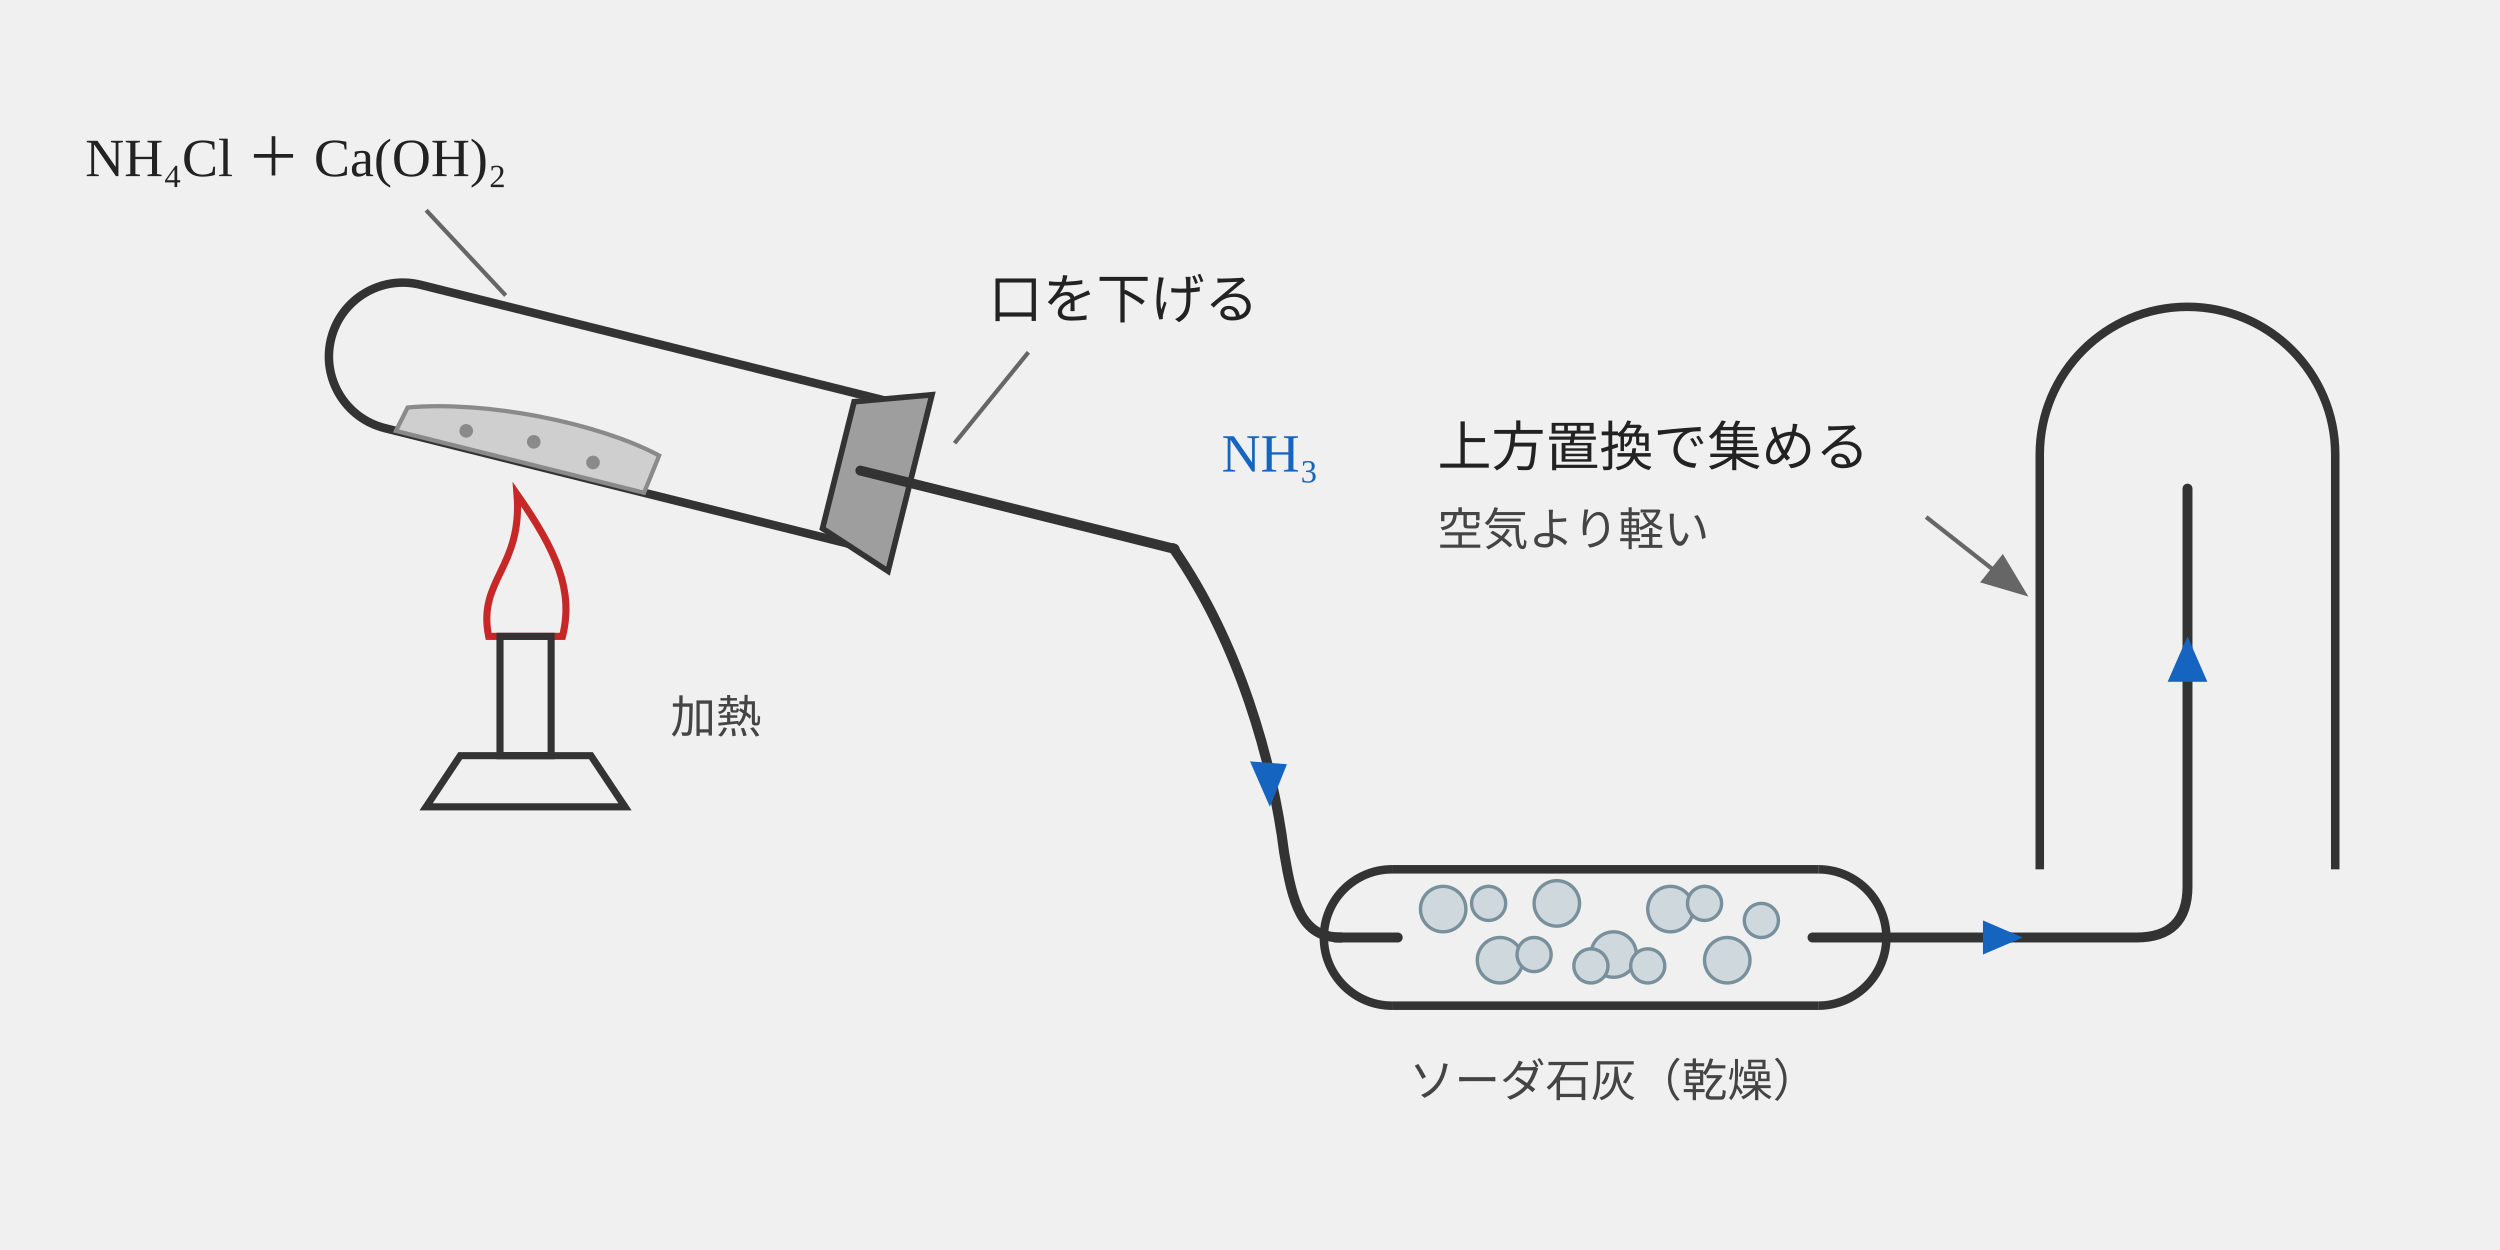
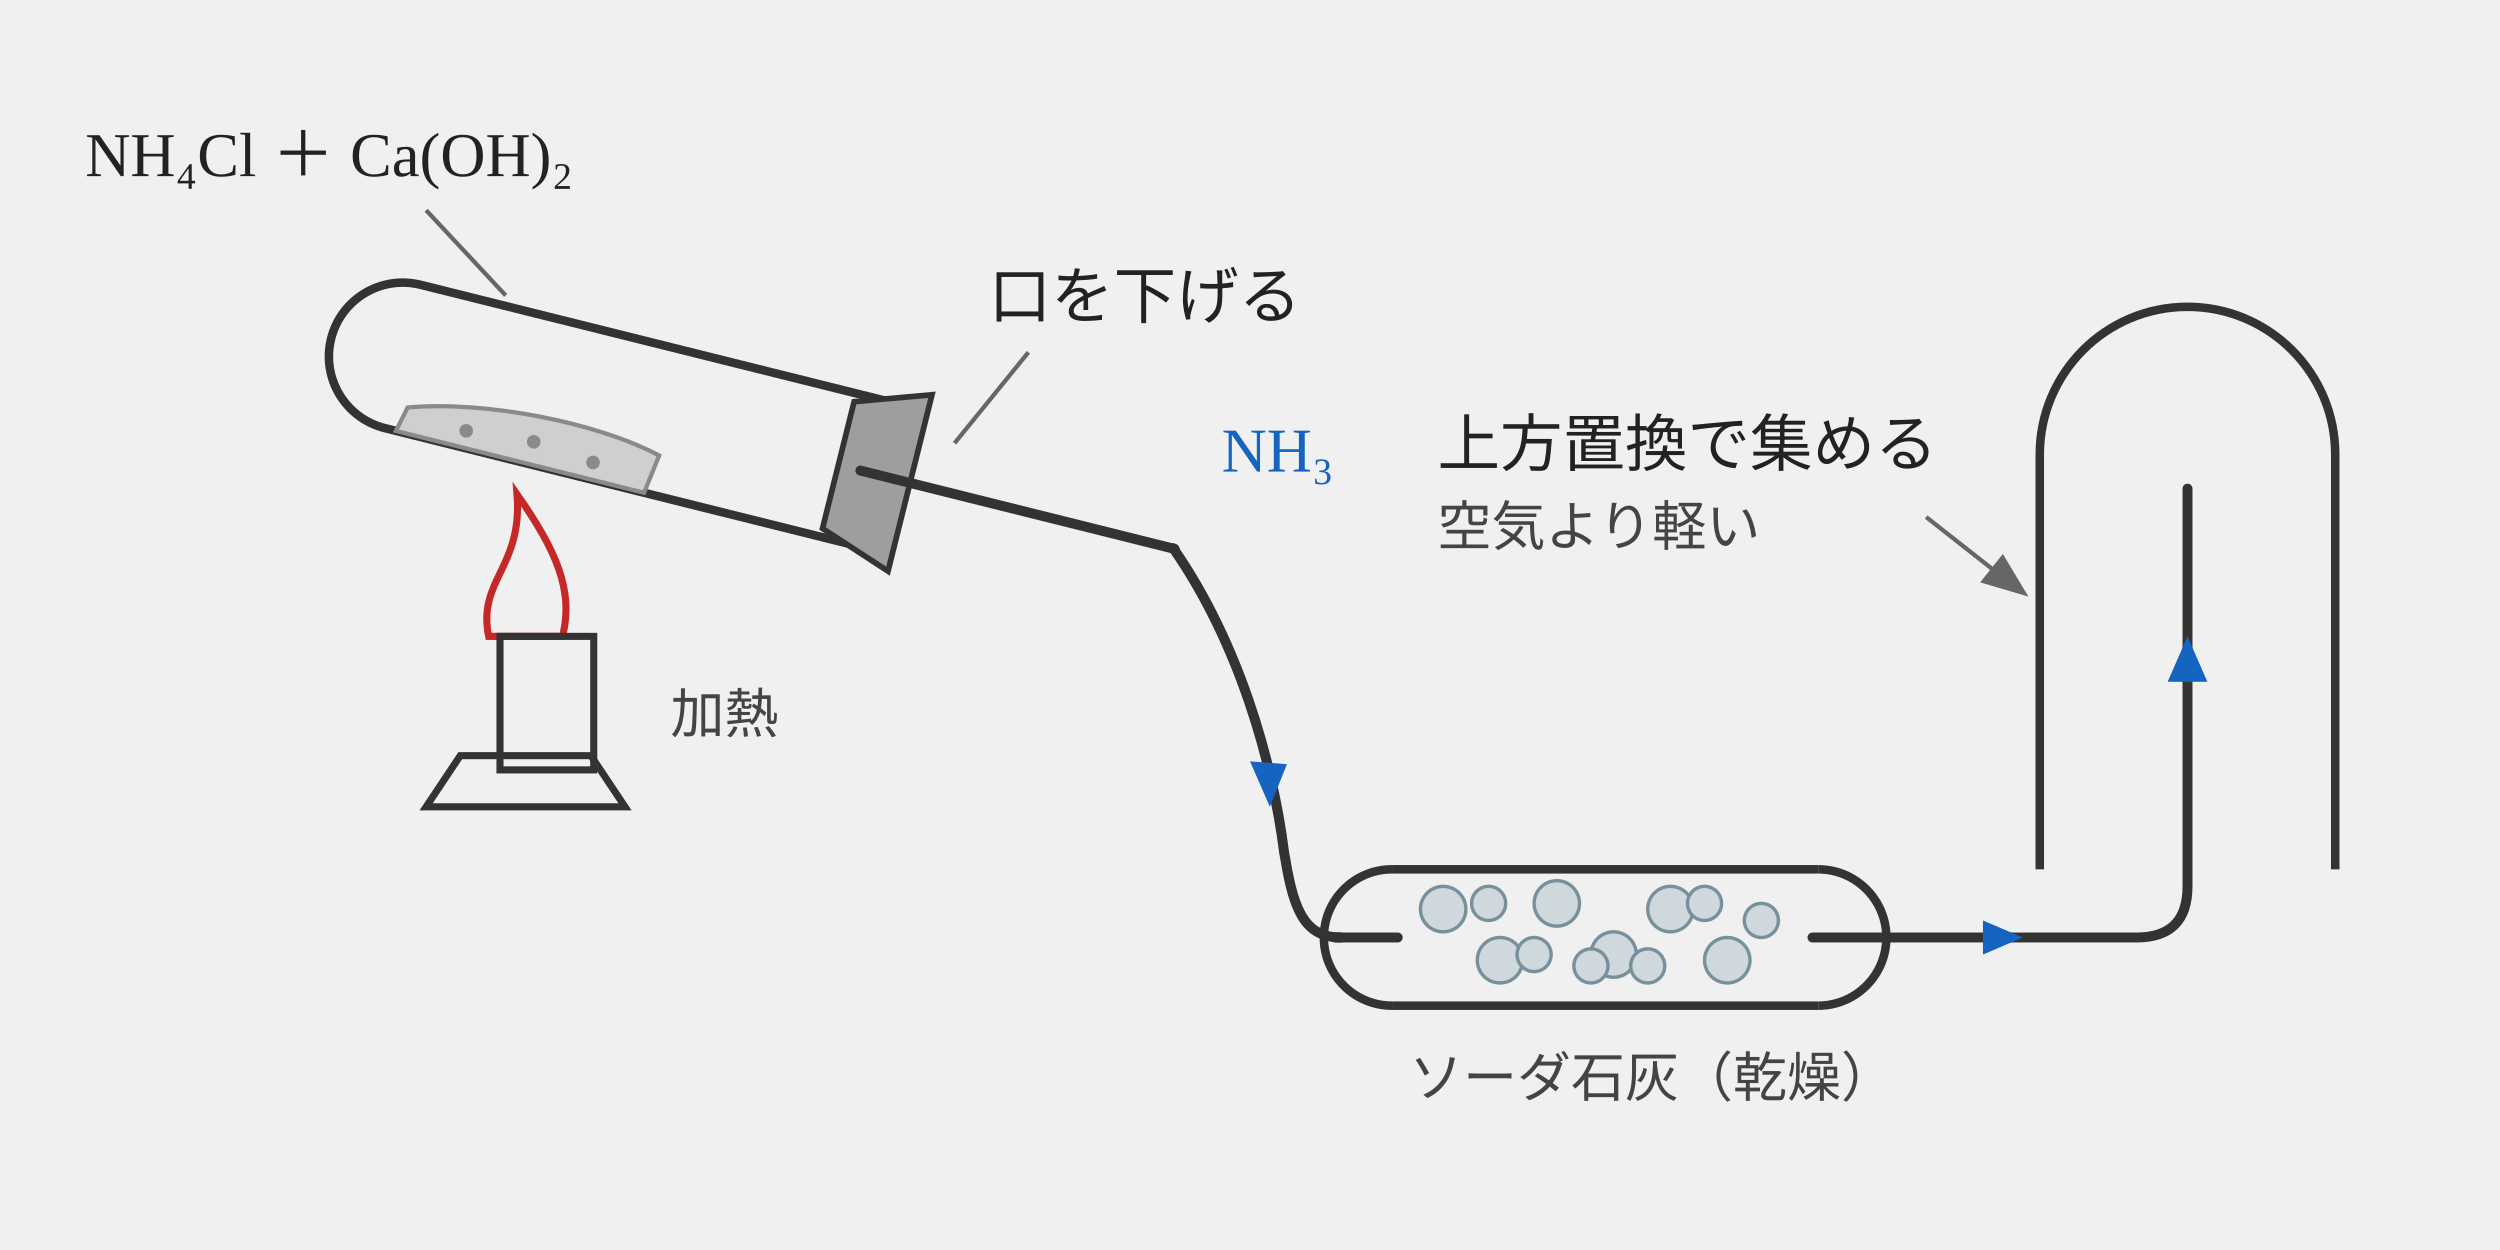
<svg xmlns="http://www.w3.org/2000/svg" width="741.053" height="370.526" viewBox="0 0 880 440" role="img">
  <style>
    .glass { stroke: #333; stroke-width: 3; fill: none; }
    .pipe { stroke: #333; stroke-width: 3.5; fill: none; stroke-linecap: round; stroke-linejoin: round; }
-     .lab { font-size: 19px; fill: #222; }
-     .small { font-size: 16px; fill: #444; }
+     .lab { font-size: 22px; fill: #222; }
+     .small { font-size: 19px; fill: #444; }
    .lead { stroke: #666; stroke-width: 1.5; fill: none; }
    .blue { fill: #1565c0; }
  </style>
  <g transform="rotate(14 200 140)">
    <path class="glass" d="M 322 114 L 140 114 A 26 26 0 0 0 140 166 L 322 166" fill="#fff" />
    <path d="M 144 166 L 234 166 L 236 152 C 212 146, 172 148, 146 157 Z" fill="#cfcfcf" stroke="#8a8a8a" stroke-width="1.5" />
    <circle cx="168" cy="160" r="2.4" fill="#8a8a8a" />
    <circle cx="192" cy="158" r="2.4" fill="#8a8a8a" />
    <circle cx="214" cy="160" r="2.4" fill="#8a8a8a" />
    <path d="M 298 117 L 324 108 L 324 172 L 298 163 Z" fill="#9e9e9e" stroke="#333" stroke-width="2" />
    <path class="pipe" d="M 306 140 L 420 140" />
  </g>
  <path d="M 172 224 C 168 204, 184 200, 182 174 C 196 194, 202 208, 198 224 Z" fill="none" stroke="#c62828" stroke-width="2.5" />
-   <rect x="176" y="224" width="18" height="42" fill="none" stroke="#333" stroke-width="2.5" />
+   <rect x="176" y="224" width="33" height="47" fill="none" stroke="#333" stroke-width="2.5" />
  <path d="M 162 266 L 208 266 L 220 284 L 150 284 Z" fill="none" stroke="#333" stroke-width="2.5" />
  <text class="small" x="236" y="258">加熱</text>
  <path class="glass" d="M 718 306 L 718 160 A 52 52 0 0 1 822 160 L 822 306" fill="#fff" />
  <path class="pipe" d="M 413 193 C 436 226, 448 268, 452 300 C 455 318, 458 330, 472 330" />
  <path class="glass" d="M 490 306 L 640 306 M 490 354 L 640 354" />
  <path class="glass" d="M 490 306 A 24 24 0 0 0 490 354 M 640 306 A 24 24 0 0 1 640 354" />
  <path class="pipe" d="M 470 330 L 492 330 M 638 330 L 752 330 Q 770 330 770 312 L 770 172" />
  <g fill="#cfd8dc" stroke="#78909c" stroke-width="1.2">
    <circle cx="508" cy="320" r="8" />
    <circle cx="528" cy="338" r="8" />
    <circle cx="548" cy="318" r="8" />
    <circle cx="568" cy="336" r="8" />
    <circle cx="588" cy="320" r="8" />
    <circle cx="608" cy="338" r="8" />
    <circle cx="524" cy="318" r="6" />
    <circle cx="560" cy="340" r="6" />
    <circle cx="600" cy="318" r="6" />
    <circle cx="620" cy="324" r="6" />
    <circle cx="540" cy="336" r="6" />
    <circle cx="580" cy="340" r="6" />
  </g>
  <polygon points="447 284 440 268 453 269" fill="#1565c0" />
  <polygon points="712 330 698 324 698 336" fill="#1565c0" />
  <polygon points="770 224 763 240 777 240" fill="#1565c0" />
  <text class="lab blue" x="430" y="166">NH₃</text>
  <text class="lab" x="30" y="62">NH₄Cl ＋ Ca(OH)₂</text>
  <path class="lead" d="M 150 74 L 178 104" />
  <text class="lab" x="348" y="112">口を下げる</text>
  <path class="lead" d="M 362 124 L 336 156" />
  <text class="lab" x="506" y="164">上方置換で集める</text>
  <text class="small" x="506" y="192">空気より軽い</text>
  <path class="lead" d="M 678 182 L 706 204" />
  <polygon points="714 210 697 205 705 195" fill="#666" />
  <text class="small" x="496" y="386">ソーダ石灰（乾燥）</text>
</svg>
